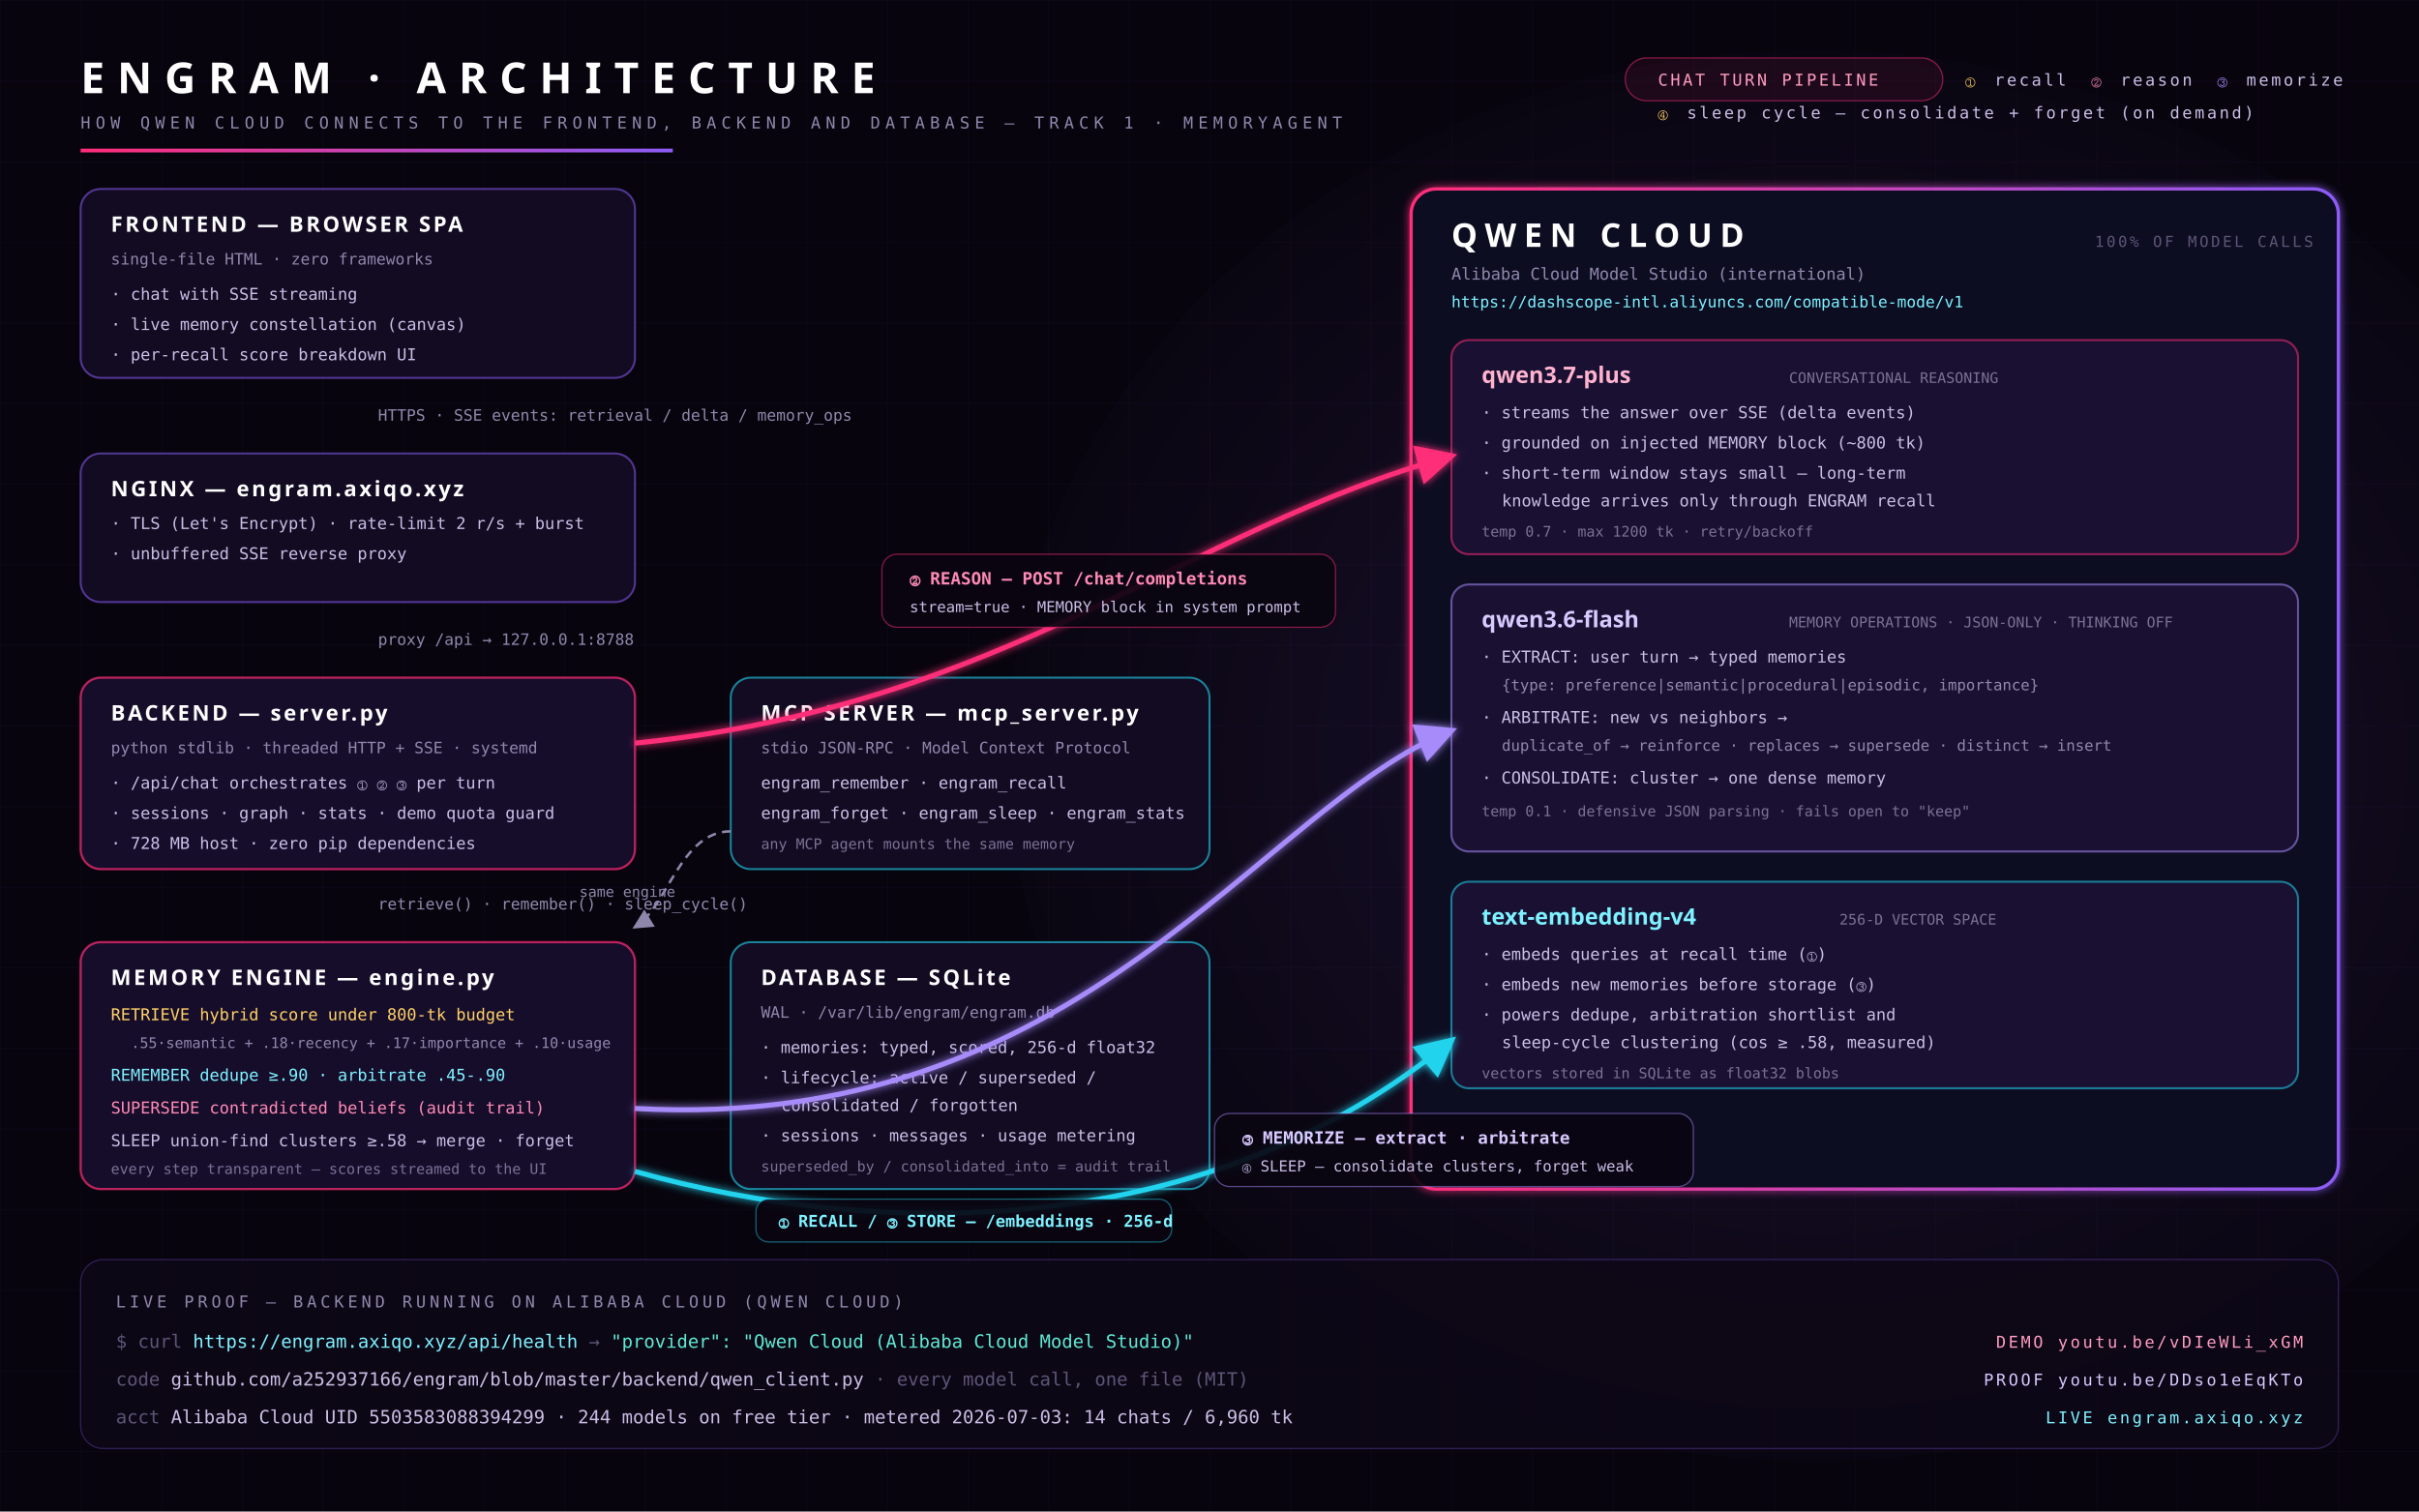
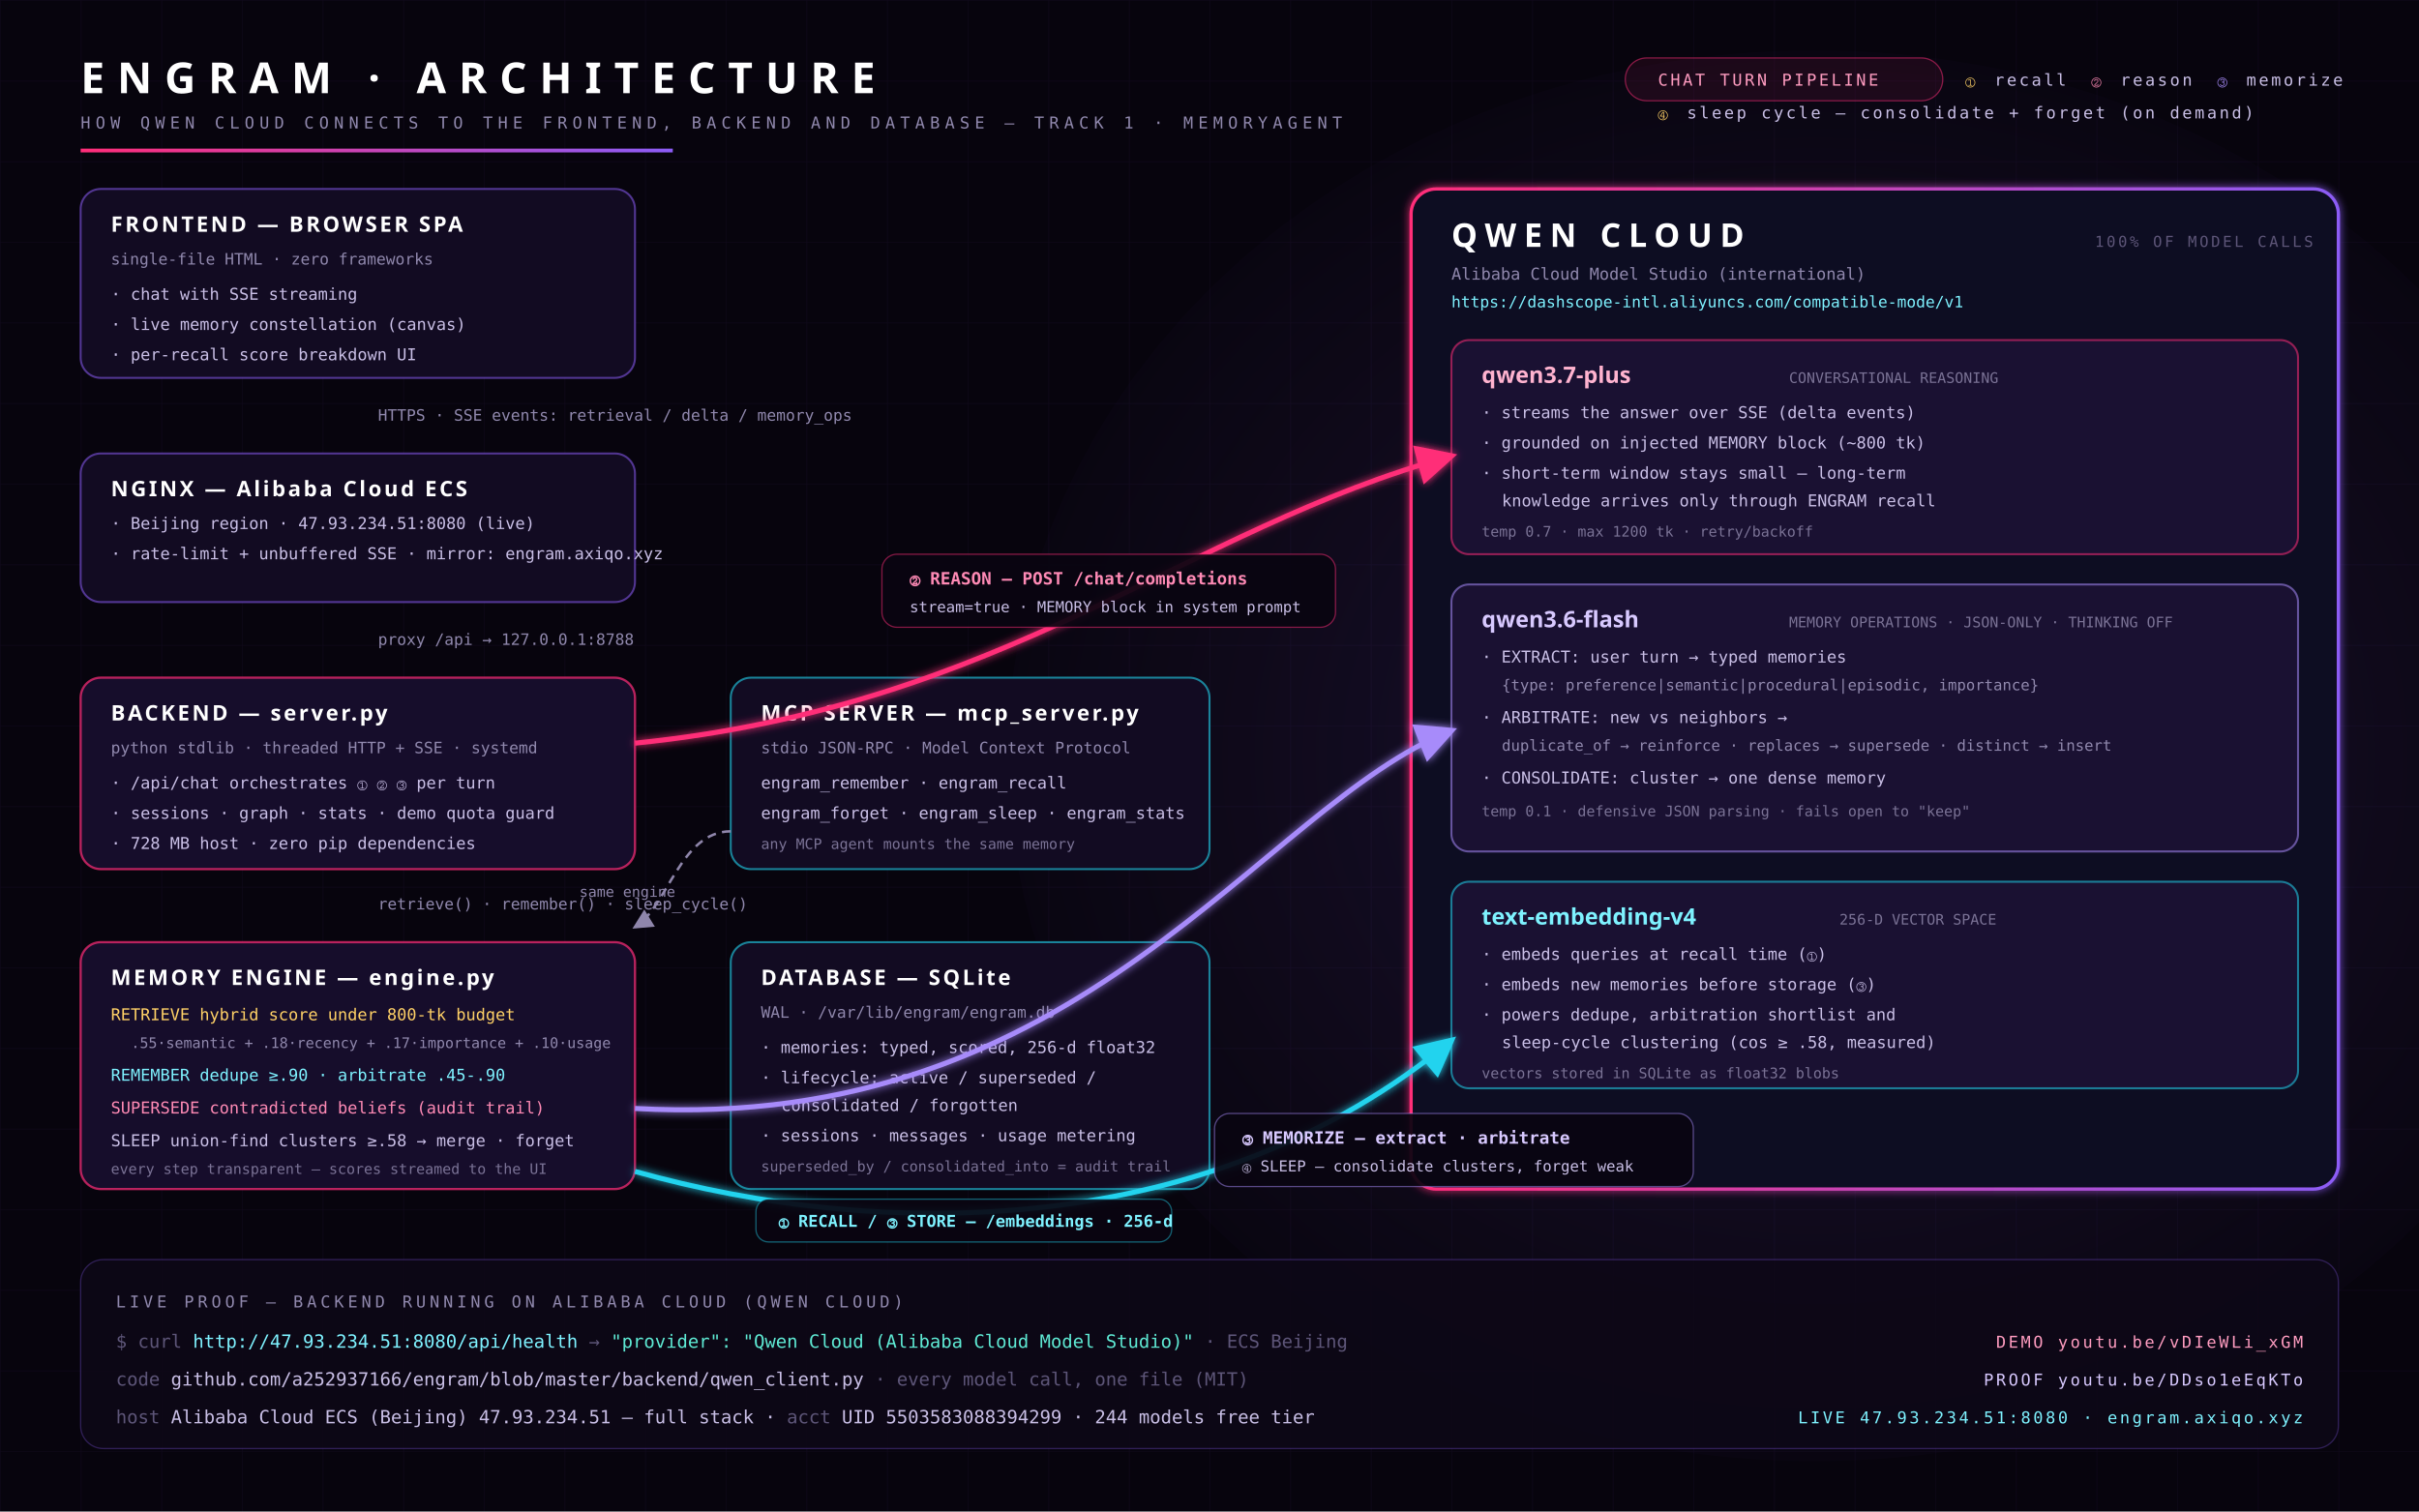
<svg xmlns="http://www.w3.org/2000/svg" width="1920" height="1200" viewBox="0 0 1920 1200" font-family="'JetBrains Mono',Menlo,monospace">
  <defs>
    <linearGradient id="brand" x1="0" y1="0" x2="1" y2="0">
      <stop offset="0" stop-color="#ff2d78" />
      <stop offset="1" stop-color="#8b5cf6" />
    </linearGradient>
    <radialGradient id="glowbg" cx=".5" cy=".5" r=".55">
      <stop offset="0" stop-color="#8b5cf6" stop-opacity=".16" />
      <stop offset="1" stop-color="#8b5cf6" stop-opacity="0" />
    </radialGradient>
    <marker id="aP" viewBox="0 0 10 10" refX="8.5" refY="5" markerWidth="8" markerHeight="8" orient="auto-start-reverse">
      <path d="M0,0 L10,5 L0,10 z" fill="#ff2d78" />
    </marker>
    <marker id="aC" viewBox="0 0 10 10" refX="8.5" refY="5" markerWidth="8" markerHeight="8" orient="auto-start-reverse">
      <path d="M0,0 L10,5 L0,10 z" fill="#22d3ee" />
    </marker>
    <marker id="aV" viewBox="0 0 10 10" refX="8.5" refY="5" markerWidth="8" markerHeight="8" orient="auto-start-reverse">
      <path d="M0,0 L10,5 L0,10 z" fill="#a78bfa" />
    </marker>
    <marker id="aA" viewBox="0 0 10 10" refX="8.5" refY="5" markerWidth="8" markerHeight="8" orient="auto-start-reverse">
      <path d="M0,0 L10,5 L0,10 z" fill="#ffd166" />
    </marker>
    <marker id="aG" viewBox="0 0 10 10" refX="8.5" refY="5" markerWidth="8" markerHeight="8" orient="auto-start-reverse">
      <path d="M0,0 L10,5 L0,10 z" fill="#8f86ab" />
    </marker>
    <filter id="soft" x="-40%" y="-40%" width="180%" height="180%">
      <feGaussianBlur stdDeviation="3.2" result="b" />
      <feMerge>
        <feMergeNode in="b" />
        <feMergeNode in="SourceGraphic" />
      </feMerge>
    </filter>
    <pattern id="grid" width="64" height="64" patternUnits="userSpaceOnUse">
      <path d="M64 0H0V64" fill="none" stroke="rgba(139,92,246,.06)" stroke-width="1" />
    </pattern>
  </defs>
  <rect width="1920" height="1200" fill="#07040d" />
  <rect width="1920" height="1200" fill="url(#grid)" />
  <ellipse cx="1440" cy="600" rx="640" ry="560" fill="url(#glowbg)" />
  <text x="64" y="74" font-size="34" font-weight="bold" fill="#ffffff" letter-spacing="10" font-family="'Space Grotesk',sans-serif">ENGRAM · ARCHITECTURE</text>
  <text x="64" y="102" font-size="13" fill="#9088ad" letter-spacing="4">HOW QWEN CLOUD CONNECTS TO THE FRONTEND, BACKEND AND DATABASE — TRACK 1 · MEMORYAGENT</text>
  <rect x="64" y="118" width="470" height="3" fill="url(#brand)" />
  <g font-size="13" letter-spacing="2">
    <rect x="1290" y="46" width="252" height="34" rx="17" fill="rgba(255,45,120,.08)" stroke="rgba(255,45,120,.5)" />
    <text x="1316" y="68" fill="#ff9cc0">CHAT TURN PIPELINE</text>
    <text x="1560" y="68" fill="#ffd166">①</text>
    <text x="1583" y="68" fill="#c9bfe6">recall</text>
    <text x="1660" y="68" fill="#ff8ab5">②</text>
    <text x="1683" y="68" fill="#c9bfe6">reason</text>
    <text x="1760" y="68" fill="#a78bfa">③</text>
    <text x="1783" y="68" fill="#c9bfe6">memorize</text>
    <text x="1316" y="94" fill="#ffd166">④</text>
    <text x="1339" y="94" fill="#c9bfe6">sleep cycle — consolidate + forget (on demand)</text>
  </g>
  <g>
    <rect x="64" y="150" width="440" height="150" rx="16" fill="#120b22" stroke="#8b5cf6" stroke-opacity=".55" stroke-width="1.6" />
    <text x="88" y="184" font-size="17" font-weight="bold" fill="#fff" letter-spacing="2" font-family="'Space Grotesk',sans-serif">FRONTEND — BROWSER SPA</text>
    <text x="88" y="210" font-size="12.5" fill="#9088ad">single-file HTML · zero frameworks</text>
    <text x="88" y="238" font-size="13" fill="#c9bfe6">· chat with SSE streaming</text>
    <text x="88" y="262" font-size="13" fill="#c9bfe6">· live memory constellation (canvas)</text>
    <text x="88" y="286" font-size="13" fill="#c9bfe6">· per-recall score breakdown UI</text>
  </g>
  <path d="M284 300 L284 356" stroke="#8b5cf6" stroke-width="2.4" marker-end="url(#aV)" filter="url(#soft)" />
  <text x="300" y="334" font-size="12.5" fill="#9088ad">HTTPS · SSE events: retrieval / delta / memory_ops</text>
  <g>
    <rect x="64" y="360" width="440" height="118" rx="16" fill="#120b22" stroke="#8b5cf6" stroke-opacity=".55" stroke-width="1.6" />
-     <text x="88" y="394" font-size="17" font-weight="bold" fill="#fff" letter-spacing="2" font-family="'Space Grotesk',sans-serif">NGINX — engram.axiqo.xyz</text>
-     <text x="88" y="420" font-size="13" fill="#c9bfe6">· TLS (Let's Encrypt) · rate-limit 2 r/s + burst</text>
-     <text x="88" y="444" font-size="13" fill="#c9bfe6">· unbuffered SSE reverse proxy</text>
+     <text x="88" y="394" font-size="17" font-weight="bold" fill="#fff" letter-spacing="2" font-family="'Space Grotesk',sans-serif">NGINX — Alibaba Cloud ECS</text>
+     <text x="88" y="420" font-size="13" fill="#c9bfe6">· Beijing region · 47.93.234.51:8080 (live)</text>
+     <text x="88" y="444" font-size="13" fill="#c9bfe6">· rate-limit + unbuffered SSE · mirror: engram.axiqo.xyz</text>
  </g>
  <path d="M284 478 L284 534" stroke="#8b5cf6" stroke-width="2.4" marker-end="url(#aV)" filter="url(#soft)" />
  <text x="300" y="512" font-size="12.5" fill="#9088ad">proxy /api → 127.0.0.1:8788</text>
  <g>
    <rect x="64" y="538" width="440" height="152" rx="16" fill="#160d2b" stroke="#ff2d78" stroke-opacity=".7" stroke-width="1.8" />
    <text x="88" y="572" font-size="17" font-weight="bold" fill="#fff" letter-spacing="2" font-family="'Space Grotesk',sans-serif">BACKEND — server.py</text>
    <text x="88" y="598" font-size="12.5" fill="#9088ad">python stdlib · threaded HTTP + SSE · systemd</text>
    <text x="88" y="626" font-size="13" fill="#c9bfe6">· /api/chat orchestrates ① ② ③ per turn</text>
    <text x="88" y="650" font-size="13" fill="#c9bfe6">· sessions · graph · stats · demo quota guard</text>
    <text x="88" y="674" font-size="13" fill="#c9bfe6">· 728 MB host · zero pip dependencies</text>
  </g>
  <path d="M284 690 L284 744" stroke="#ff2d78" stroke-width="2.4" marker-end="url(#aP)" filter="url(#soft)" />
  <text x="300" y="722" font-size="12.5" fill="#9088ad">retrieve() · remember() · sleep_cycle()</text>
  <g>
    <rect x="64" y="748" width="440" height="196" rx="16" fill="#160d2b" stroke="#ff2d78" stroke-opacity=".7" stroke-width="1.8" />
    <text x="88" y="782" font-size="17" font-weight="bold" fill="#fff" letter-spacing="2" font-family="'Space Grotesk',sans-serif">MEMORY ENGINE — engine.py</text>
    <text x="88" y="810" font-size="13" fill="#ffd166">RETRIEVE  hybrid score under 800-tk budget</text>
    <text x="104" y="832" font-size="11.5" fill="#9088ad">.55·semantic + .18·recency + .17·importance + .10·usage</text>
    <text x="88" y="858" font-size="13" fill="#7ef2ff">REMEMBER  dedupe ≥.90 · arbitrate .45-.90</text>
    <text x="88" y="884" font-size="13" fill="#ff8ab5">SUPERSEDE contradicted beliefs (audit trail)</text>
    <text x="88" y="910" font-size="13" fill="#c9bfe6">SLEEP     union-find clusters ≥.58 → merge · forget</text>
    <text x="88" y="932" font-size="11.5" fill="#7a7295">every step transparent — scores streamed to the UI</text>
  </g>
  <g>
    <rect x="580" y="748" width="380" height="196" rx="16" fill="#120b22" stroke="#22d3ee" stroke-opacity=".6" stroke-width="1.6" />
    <text x="604" y="782" font-size="17" font-weight="bold" fill="#fff" letter-spacing="2" font-family="'Space Grotesk',sans-serif">DATABASE — SQLite</text>
    <text x="604" y="808" font-size="12.5" fill="#9088ad">WAL · /var/lib/engram/engram.db</text>
    <text x="604" y="836" font-size="13" fill="#c9bfe6">· memories: typed, scored, 256-d float32</text>
    <text x="604" y="860" font-size="13" fill="#c9bfe6">· lifecycle: active / superseded /</text>
    <text x="620" y="882" font-size="13" fill="#c9bfe6">consolidated / forgotten</text>
    <text x="604" y="906" font-size="13" fill="#c9bfe6">· sessions · messages · usage metering</text>
    <text x="604" y="930" font-size="11.5" fill="#7a7295">superseded_by / consolidated_into = audit trail</text>
  </g>
  <path d="M504 846 L580 846" stroke="#22d3ee" stroke-width="2.4" marker-end="url(#aC)" marker-start="url(#aC)" filter="url(#soft)" />
  <g>
    <rect x="580" y="538" width="380" height="152" rx="16" fill="#120b22" stroke="#22d3ee" stroke-opacity=".6" stroke-width="1.6" />
    <text x="604" y="572" font-size="17" font-weight="bold" fill="#fff" letter-spacing="2" font-family="'Space Grotesk',sans-serif">MCP SERVER — mcp_server.py</text>
    <text x="604" y="598" font-size="12.5" fill="#9088ad">stdio JSON-RPC · Model Context Protocol</text>
    <text x="604" y="626" font-size="13" fill="#c9bfe6">engram_remember · engram_recall</text>
    <text x="604" y="650" font-size="13" fill="#c9bfe6">engram_forget · engram_sleep · engram_stats</text>
    <text x="604" y="674" font-size="11.5" fill="#7a7295">any MCP agent mounts the same memory</text>
  </g>
  <path d="M580 660 C 540 660 530 720 504 736" stroke="#8f86ab" stroke-width="2" fill="none" marker-end="url(#aG)" stroke-dasharray="7 5" />
  <text x="536" y="712" font-size="11.5" fill="#8f86ab" text-anchor="end">same engine</text>
  <g>
    <rect x="1120" y="150" width="736" height="794" rx="20" fill="#0f0a20" stroke="url(#brand)" stroke-width="2.6" filter="url(#soft)" />
    <text x="1152" y="196" font-size="26" font-weight="bold" fill="#fff" letter-spacing="6" font-family="'Space Grotesk',sans-serif">QWEN CLOUD</text>
    <text x="1152" y="222" font-size="13" fill="#9088ad">Alibaba Cloud Model Studio (international)</text>
    <text x="1152" y="244" font-size="12.5" fill="#7ef2ff">https://dashscope-intl.aliyuncs.com/compatible-mode/v1</text>
    <text x="1836" y="196" font-size="12" fill="#5d5578" text-anchor="end" letter-spacing="2">100% OF MODEL CALLS</text>
    <rect x="1152" y="270" width="672" height="170" rx="14" fill="#1a1132" stroke="#ff2d78" stroke-opacity=".55" stroke-width="1.6" />
    <text x="1176" y="304" font-size="18" font-weight="bold" fill="#ffb3cf" font-family="'Space Grotesk',sans-serif">qwen3.7-plus</text>
    <text x="1420" y="304" font-size="11.5" fill="#7a7295">CONVERSATIONAL REASONING</text>
    <text x="1176" y="332" font-size="13" fill="#c9bfe6">· streams the answer over SSE (delta events)</text>
    <text x="1176" y="356" font-size="13" fill="#c9bfe6">· grounded on injected MEMORY block (~800 tk)</text>
    <text x="1176" y="380" font-size="13" fill="#c9bfe6">· short-term window stays small — long-term</text>
    <text x="1192" y="402" font-size="13" fill="#c9bfe6">knowledge arrives only through ENGRAM recall</text>
    <text x="1176" y="426" font-size="11.5" fill="#7a7295">temp 0.7 · max 1200 tk · retry/backoff</text>
    <rect x="1152" y="464" width="672" height="212" rx="14" fill="#1a1132" stroke="#a78bfa" stroke-opacity=".55" stroke-width="1.6" />
    <text x="1176" y="498" font-size="18" font-weight="bold" fill="#d8c9ff" font-family="'Space Grotesk',sans-serif">qwen3.6-flash</text>
    <text x="1420" y="498" font-size="11.5" fill="#7a7295">MEMORY OPERATIONS · JSON-ONLY · THINKING OFF</text>
    <text x="1176" y="526" font-size="13" fill="#c9bfe6">· EXTRACT: user turn → typed memories</text>
    <text x="1192" y="548" font-size="12" fill="#9088ad">{type: preference|semantic|procedural|episodic, importance}</text>
    <text x="1176" y="574" font-size="13" fill="#c9bfe6">· ARBITRATE: new vs neighbors →</text>
    <text x="1192" y="596" font-size="12" fill="#9088ad">duplicate_of → reinforce · replaces → supersede · distinct → insert</text>
    <text x="1176" y="622" font-size="13" fill="#c9bfe6">· CONSOLIDATE: cluster → one dense memory</text>
    <text x="1176" y="648" font-size="11.5" fill="#7a7295">temp 0.1 · defensive JSON parsing · fails open to "keep"</text>
    <rect x="1152" y="700" width="672" height="164" rx="14" fill="#1a1132" stroke="#22d3ee" stroke-opacity=".55" stroke-width="1.6" />
    <text x="1176" y="734" font-size="18" font-weight="bold" fill="#7ef2ff" font-family="'Space Grotesk',sans-serif">text-embedding-v4</text>
    <text x="1460" y="734" font-size="11.5" fill="#7a7295">256-D VECTOR SPACE</text>
    <text x="1176" y="762" font-size="13" fill="#c9bfe6">· embeds queries at recall time (①)</text>
    <text x="1176" y="786" font-size="13" fill="#c9bfe6">· embeds new memories before storage (③)</text>
    <text x="1176" y="810" font-size="13" fill="#c9bfe6">· powers dedupe, arbitration shortlist and</text>
    <text x="1192" y="832" font-size="13" fill="#c9bfe6">sleep-cycle clustering (cos ≥ .58, measured)</text>
    <text x="1176" y="856" font-size="11.5" fill="#7a7295">vectors stored in SQLite as float32 blobs</text>
  </g>
  <path d="M504 590 C 800 560 940 420 1152 362" stroke="#ff2d78" stroke-width="4" fill="none" marker-end="url(#aP)" filter="url(#soft)" />
  <rect x="700" y="440" width="360" height="58" rx="12" fill="rgba(9,5,17,.92)" stroke="rgba(255,45,120,.5)" />
  <text x="722" y="464" font-size="13.5" fill="#ff8ab5" font-weight="bold">② REASON — POST /chat/completions</text>
  <text x="722" y="486" font-size="12" fill="#c9bfe6">stream=true · MEMORY block in system prompt</text>
  <path d="M504 930 C 700 985 960 985 1152 826" stroke="#22d3ee" stroke-width="4" fill="none" marker-end="url(#aC)" filter="url(#soft)" />
  <rect x="700" y="960" width="0" height="0" fill="none" />
  <rect x="656" y="1002" width="0" height="0" fill="none" />
  <rect x="600" y="952" width="330" height="34" rx="10" fill="rgba(9,5,17,.92)" stroke="rgba(34,211,238,.45)" />
  <text x="618" y="974" font-size="13" fill="#7ef2ff" font-weight="bold">① RECALL / ③ STORE — /embeddings · 256-d</text>
  <path d="M504 880 C 860 900 1000 640 1152 580" stroke="#a78bfa" stroke-width="4" fill="none" marker-end="url(#aV)" filter="url(#soft)" />
  <rect x="964" y="884" width="380" height="58" rx="12" fill="rgba(9,5,17,.92)" stroke="rgba(167,139,250,.5)" />
  <text x="986" y="908" font-size="13.5" fill="#d8c9ff" font-weight="bold">③ MEMORIZE — extract · arbitrate</text>
  <text x="986" y="930" font-size="12" fill="#c9bfe6">④ SLEEP — consolidate clusters, forget weak</text>
  <g>
    <rect x="64" y="988" width="1792 " height="0" fill="none" />
    <rect x="64" y="1000" width="1792" height="150" rx="18" fill="rgba(13,8,23,.85)" stroke="rgba(139,92,246,.3)" />
    <text x="92" y="1038" font-size="13" fill="#9088ad" letter-spacing="3">LIVE PROOF — BACKEND RUNNING ON ALIBABA CLOUD (QWEN CLOUD)</text>
    <text x="92" y="1070" font-size="14.5" fill="#c9bfe6">
      <tspan fill="#5d5578">$ curl</tspan>
-       <tspan fill="#7ef2ff">https://engram.axiqo.xyz/api/health</tspan>
+       <tspan fill="#7ef2ff">http://47.93.234.51:8080/api/health</tspan>
      <tspan fill="#5d5578">→</tspan>
      <tspan fill="#5eead4">"provider": "Qwen Cloud (Alibaba Cloud Model Studio)"</tspan>
+       <tspan fill="#5d5578">· ECS Beijing</tspan>
    </text>
    <text x="92" y="1100" font-size="14.5" fill="#c9bfe6">
      <tspan fill="#5d5578">code</tspan>  github.com/a252937166/engram/blob/master/backend/qwen_client.py  <tspan fill="#5d5578">· every model call, one file (MIT)</tspan>
    </text>
    <text x="92" y="1130" font-size="14.5" fill="#c9bfe6">
-       <tspan fill="#5d5578">acct</tspan>  Alibaba Cloud UID 5503583088394299 · 244 models on free tier · metered 2026-07-03: 14 chats / 6,960 tk</text>
+       <tspan fill="#5d5578">host</tspan>  Alibaba Cloud ECS (Beijing) 47.93.234.51 — full stack · <tspan fill="#5d5578">acct</tspan> UID 5503583088394299 · 244 models free tier</text>
    <text x="1828" y="1070" font-size="13" fill="#ff9cc0" text-anchor="end" letter-spacing="2">DEMO youtu.be/vDIeWLi_xGM</text>
    <text x="1828" y="1100" font-size="13" fill="#d8c9ff" text-anchor="end" letter-spacing="2">PROOF youtu.be/DDso1eEqKTo</text>
-     <text x="1828" y="1130" font-size="13" fill="#7ef2ff" text-anchor="end" letter-spacing="2">LIVE engram.axiqo.xyz</text>
+     <text x="1828" y="1130" font-size="13" fill="#7ef2ff" text-anchor="end" letter-spacing="2">LIVE 47.93.234.51:8080 · engram.axiqo.xyz</text>
  </g>
</svg>
